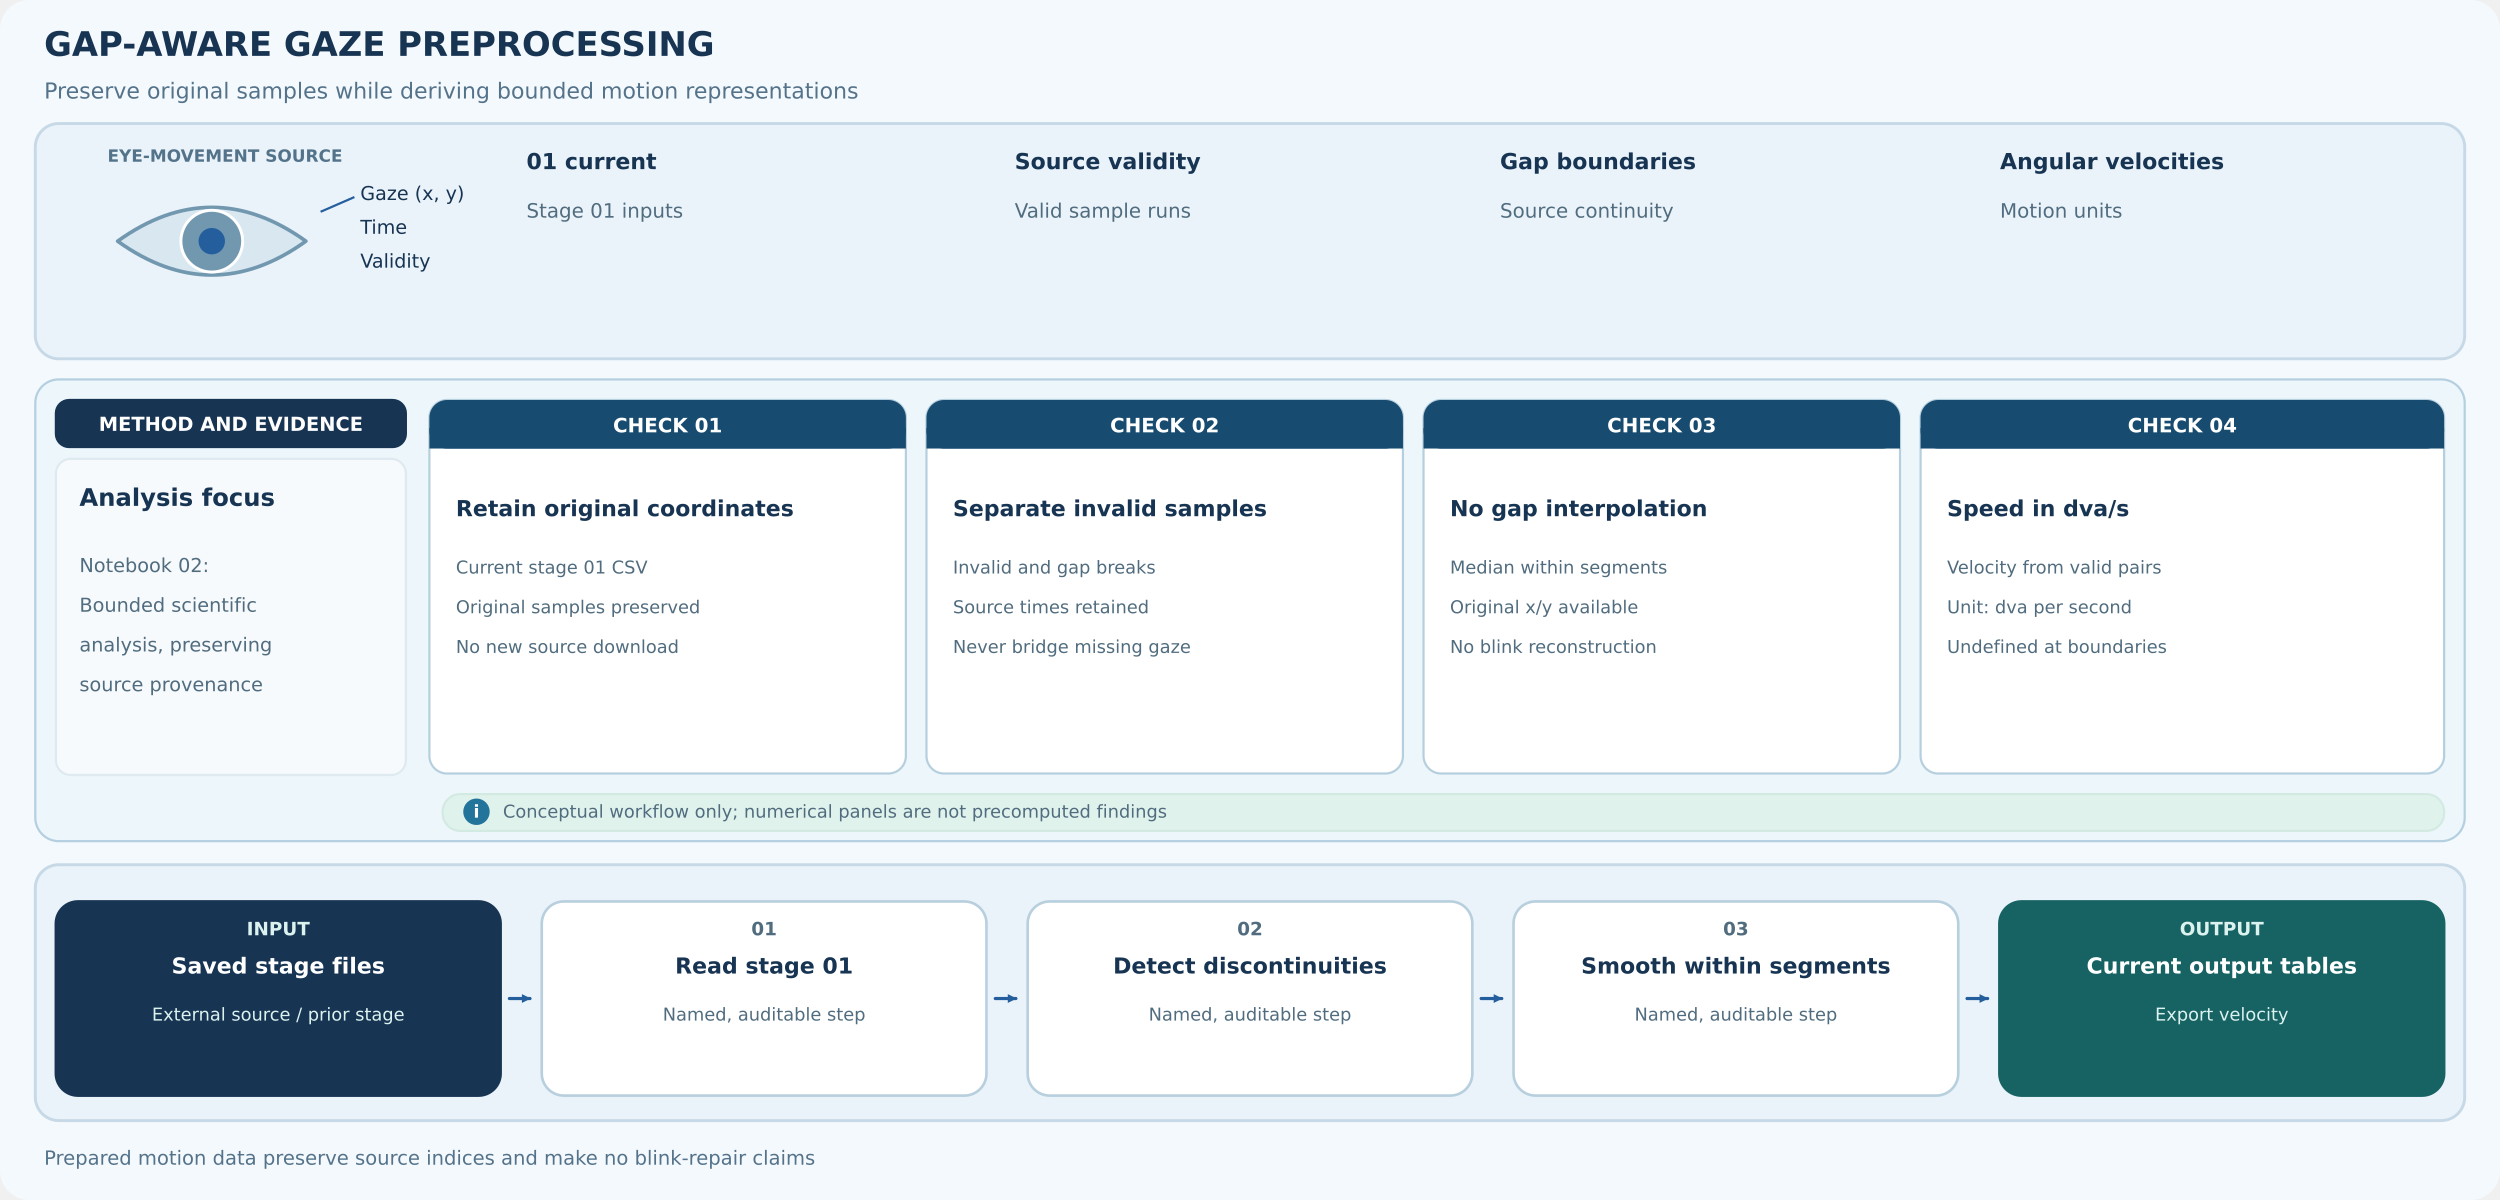
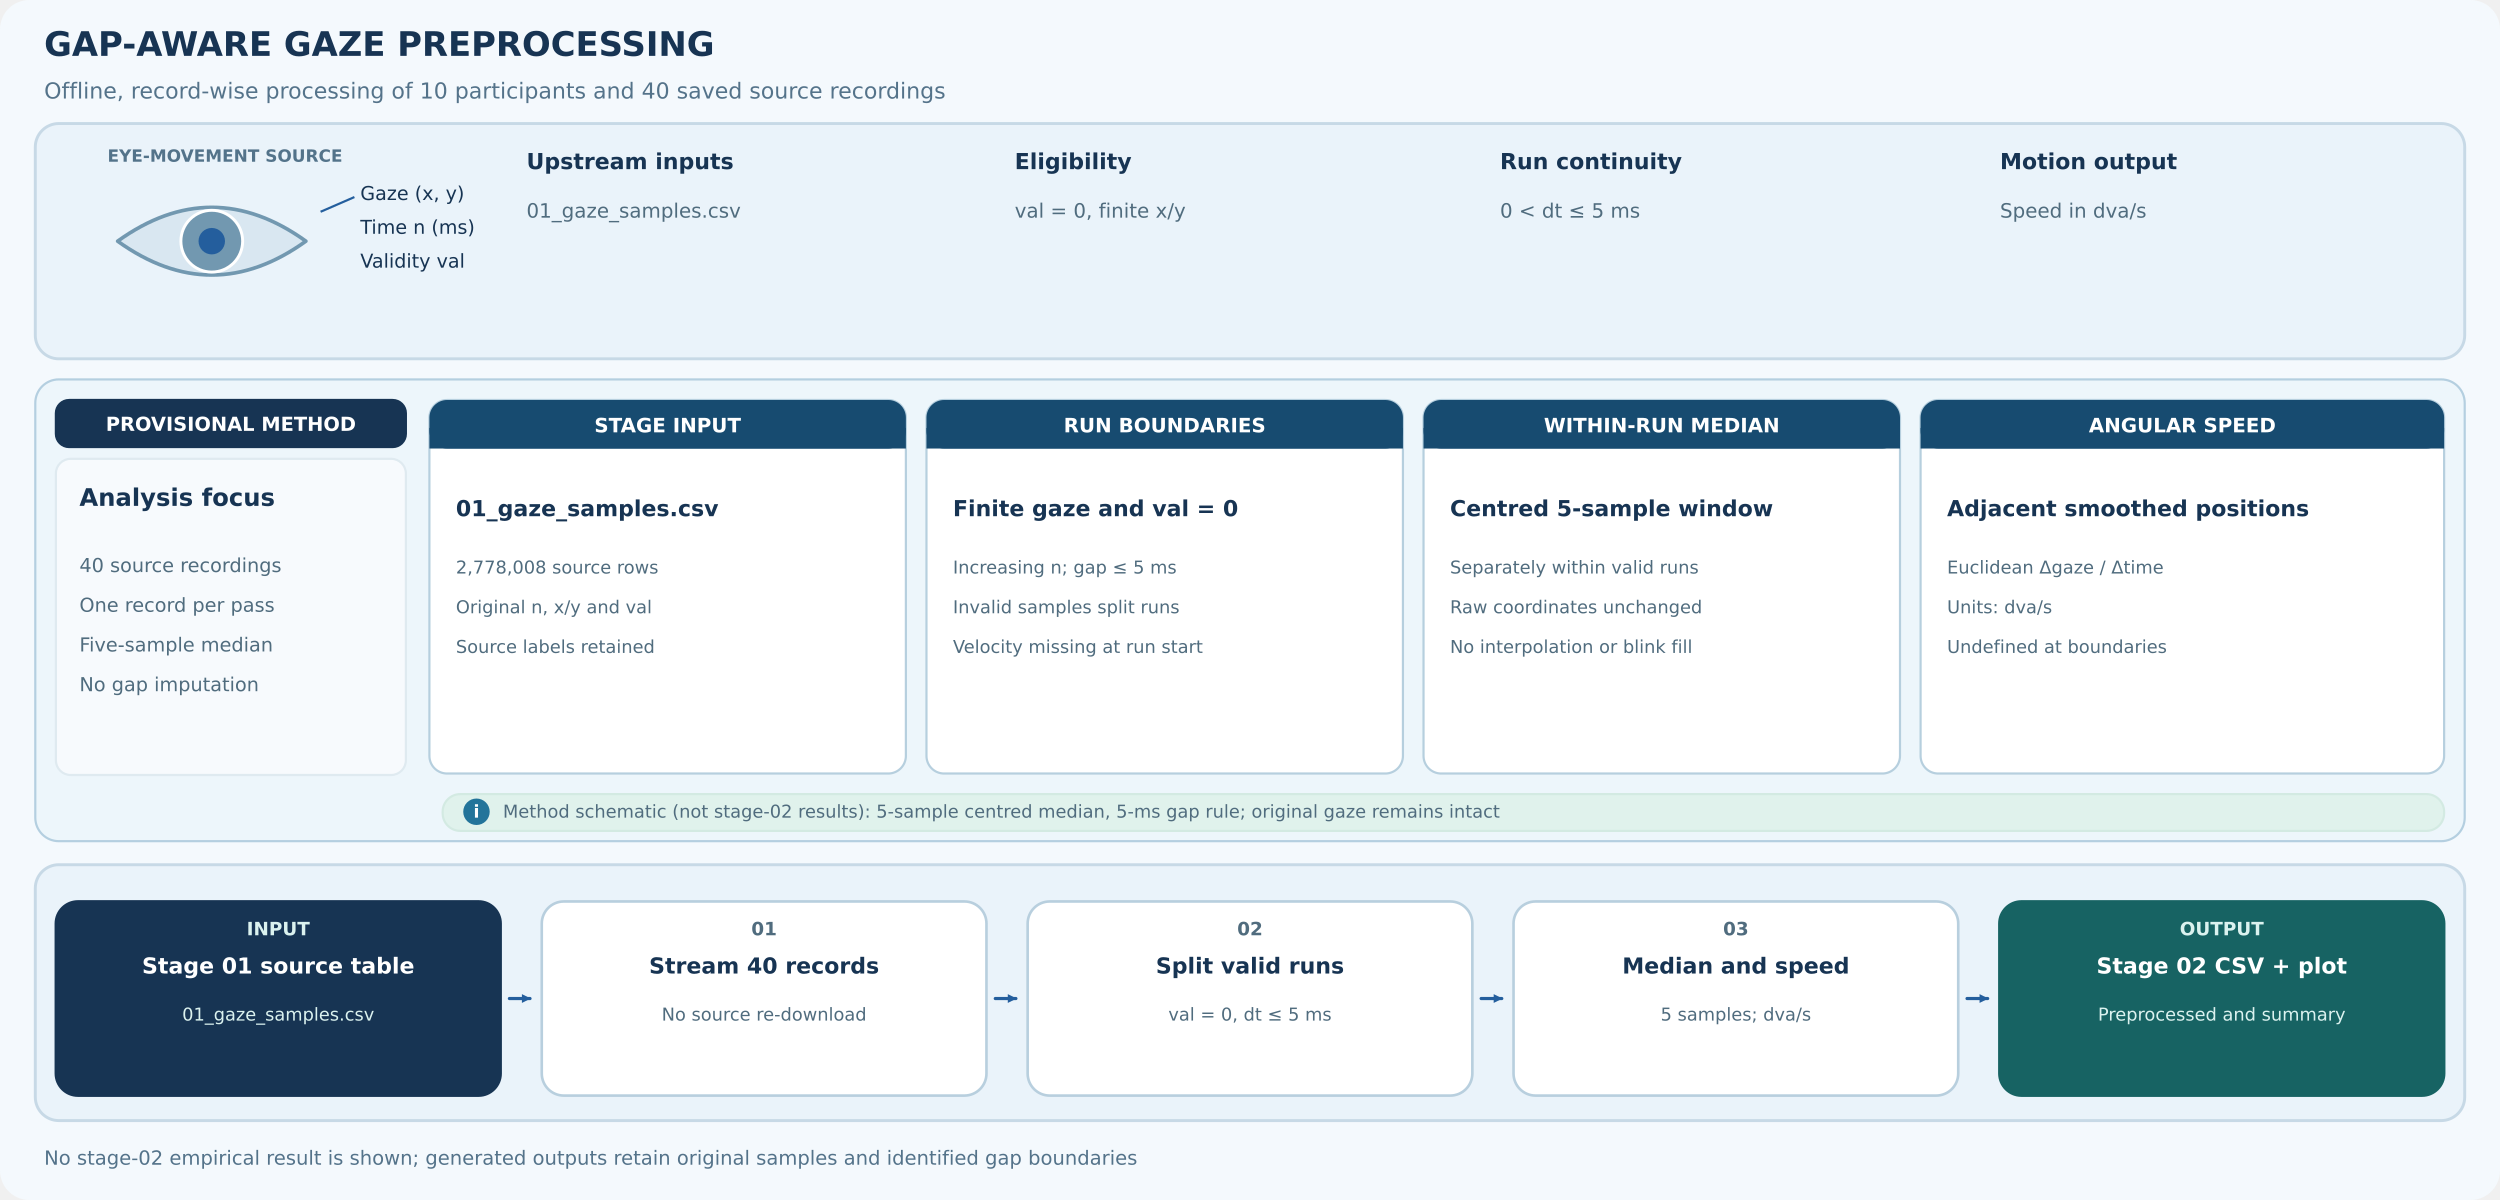
<svg xmlns="http://www.w3.org/2000/svg" width="1700" height="816" viewBox="0 0 1700 816" role="img" aria-labelledby="svg-title svg-desc">
  <defs>
    <style>
.title{font:700 23px DejaVu Sans,Arial,sans-serif;fill:#173453}.subtitle{font:400 15px DejaVu Sans,Arial,sans-serif;fill:#54738A}.sourceheading{font:700 11.5px DejaVu Sans,Arial,sans-serif;fill:#53738A}.sourcebody{font:400 13px DejaVu Sans,Arial,sans-serif;fill:#173453}.ctxhead{font:700 15px DejaVu Sans,Arial,sans-serif;fill:#173453}.ctxbody{font:400 13.5px DejaVu Sans,Arial,sans-serif;fill:#506C7E}.focushead{font:700 16.5px DejaVu Sans,Arial,sans-serif;fill:#173453}.focusbody{font:400 13.1px DejaVu Sans,Arial,sans-serif;fill:#506C7E}.sectionlabel{font:700 13.2px DejaVu Sans,Arial,sans-serif;fill:white}.panelhead{font:700 13.5px DejaVu Sans,Arial,sans-serif;fill:white}.panelbody{font:400 12.1px DejaVu Sans,Arial,sans-serif;fill:#506C7E}.nodeid{font:700 12.5px DejaVu Sans,Arial,sans-serif;fill:#506C7E}.nodetitle{font:700 15px DejaVu Sans,Arial,sans-serif;fill:#173453}.nodedesc{font:400 12.1px DejaVu Sans,Arial,sans-serif;fill:#506C7E}.endnodeid{font:700 12.5px DejaVu Sans,Arial,sans-serif;fill:#DBF2EF}.endnodetitle{font:700 15px DejaVu Sans,Arial,sans-serif;fill:white}.footer{font:400 13.3px DejaVu Sans,Arial,sans-serif;fill:#54738A}</style>
    <marker id="arr" markerWidth="6" markerHeight="6" refX="5.5" refY="3" orient="auto" markerUnits="userSpaceOnUse">
      <path d="M0 0 L6 3 L0 6 Z" fill="#245E9D" />
    </marker>
  </defs>
  <rect x="0" y="0" width="1700" height="816" rx="20" fill="#F4F9FD" stroke="none" stroke-width="1" />
  <g id="band-0-header">
    <text x="30" y="38" class="title" text-anchor="start">GAP-AWARE GAZE PREPROCESSING</text>
-     <text x="30" y="67" class="subtitle" text-anchor="start">Preserve original samples while deriving bounded motion representations</text>
+     <text x="30" y="67" class="subtitle" text-anchor="start">Offline, record-wise processing of 10 participants and 40 saved source recordings</text>
  </g>
  <g id="band-1-context">
    <rect x="24" y="84" width="1652" height="160" rx="16" fill="#EAF3FA" stroke="#C7D9E6" stroke-width="2" />
    <g id="source">
      <text x="153" y="110" class="sourceheading" text-anchor="middle">EYE-MOVEMENT SOURCE</text>
      <path d="M80,164 Q144,118 208,164 Q144,210 80,164Z" fill="#D9E7F1" stroke="#7298B0" stroke-width="2.5" stroke-linecap="round" stroke-linejoin="round" />
      <circle cx="144" cy="164" r="21" fill="#7298B0" stroke="white" stroke-width="2" />
      <circle cx="144" cy="164" r="9" fill="#245E9D" />
      <path d="M218 144 L241 134" fill="none" stroke="#245E9D" stroke-width="1.5" />
      <text x="245" y="136" class="sourcebody" text-anchor="start">Gaze (x, y)</text>
-       <text x="245" y="159" class="sourcebody" text-anchor="start">Time</text>
-       <text x="245" y="182" class="sourcebody" text-anchor="start">Validity</text>
+       <text x="245" y="159" class="sourcebody" text-anchor="start">Time n (ms)</text>
+       <text x="245" y="182" class="sourcebody" text-anchor="start">Validity val</text>
    </g>
    <g id="context-1">
-       <text x="358" y="115" class="ctxhead" text-anchor="start">01 current</text>
-       <text x="358" y="148" class="ctxbody" text-anchor="start">Stage 01 inputs</text>
+       <text x="358" y="115" class="ctxhead" text-anchor="start">Upstream inputs</text>
+       <text x="358" y="148" class="ctxbody" text-anchor="start">01_gaze_samples.csv</text>
    </g>
    <g id="context-2">
-       <text x="690" y="115" class="ctxhead" text-anchor="start">Source validity</text>
-       <text x="690" y="148" class="ctxbody" text-anchor="start">Valid sample runs</text>
+       <text x="690" y="115" class="ctxhead" text-anchor="start">Eligibility</text>
+       <text x="690" y="148" class="ctxbody" text-anchor="start">val = 0, finite x/y</text>
    </g>
    <g id="context-3">
-       <text x="1020" y="115" class="ctxhead" text-anchor="start">Gap boundaries</text>
-       <text x="1020" y="148" class="ctxbody" text-anchor="start">Source continuity</text>
+       <text x="1020" y="115" class="ctxhead" text-anchor="start">Run continuity</text>
+       <text x="1020" y="148" class="ctxbody" text-anchor="start">0 &lt; dt ≤ 5 ms</text>
    </g>
    <g id="context-4">
-       <text x="1360" y="115" class="ctxhead" text-anchor="start">Angular velocities</text>
-       <text x="1360" y="148" class="ctxbody" text-anchor="start">Motion units</text>
+       <text x="1360" y="115" class="ctxhead" text-anchor="start">Motion output</text>
+       <text x="1360" y="148" class="ctxbody" text-anchor="start">Speed in dva/s</text>
    </g>
  </g>
  <g id="band-2-analysis">
    <rect x="24" y="258" width="1652" height="314" rx="16" fill="#EDF6FB" stroke="#B4CFE0" stroke-width="1.5" />
    <rect x="38" y="272" width="238" height="32" rx="9" fill="#173453" stroke="#173453" stroke-width="1.5" />
-     <text x="157" y="293" class="sectionlabel" text-anchor="middle">METHOD AND EVIDENCE</text>
+     <text x="157" y="293" class="sectionlabel" text-anchor="middle">PROVISIONAL METHOD</text>
    <g id="focus">
      <rect x="38" y="312" width="238" height="215" rx="10" fill="#F7FAFD" stroke="#DFEAF0" stroke-width="1.5" />
      <text x="54" y="344" class="focushead" text-anchor="start">Analysis focus</text>
-       <text x="54" y="389" class="focusbody" text-anchor="start">Notebook 02:</text>
-       <text x="54" y="416" class="focusbody" text-anchor="start">Bounded scientific</text>
-       <text x="54" y="443" class="focusbody" text-anchor="start">analysis, preserving</text>
-       <text x="54" y="470" class="focusbody" text-anchor="start">source provenance</text>
+       <text x="54" y="389" class="focusbody" text-anchor="start">40 source recordings</text>
+       <text x="54" y="416" class="focusbody" text-anchor="start">One record per pass</text>
+       <text x="54" y="443" class="focusbody" text-anchor="start">Five-sample median</text>
+       <text x="54" y="470" class="focusbody" text-anchor="start">No gap imputation</text>
    </g>
    <g id="panels">
      <g id="panel-1">
        <rect x="292" y="272" width="324" height="254" rx="12" fill="white" stroke="#B6CFDE" stroke-width="1.5" />
        <rect x="292" y="272" width="324" height="33" rx="12" fill="#174B70" stroke="none" stroke-width="1" />
        <rect x="292" y="291" width="324" height="14" rx="0" fill="#174B70" stroke="none" stroke-width="1" />
-         <text x="454.0" y="294" class="panelhead" text-anchor="middle">CHECK 01</text>
-         <text x="310" y="351" class="ctxhead" text-anchor="start">Retain original coordinates</text>
-         <text x="310" y="390" class="panelbody" text-anchor="start">Current stage 01 CSV</text>
-         <text x="310" y="417" class="panelbody" text-anchor="start">Original samples preserved</text>
-         <text x="310" y="444" class="panelbody" text-anchor="start">No new source download</text>
+         <text x="454.0" y="294" class="panelhead" text-anchor="middle">STAGE INPUT</text>
+         <text x="310" y="351" class="ctxhead" text-anchor="start">01_gaze_samples.csv</text>
+         <text x="310" y="390" class="panelbody" text-anchor="start">2,778,008 source rows</text>
+         <text x="310" y="417" class="panelbody" text-anchor="start">Original n, x/y and val</text>
+         <text x="310" y="444" class="panelbody" text-anchor="start">Source labels retained</text>
      </g>
      <g id="panel-2">
        <rect x="630" y="272" width="324" height="254" rx="12" fill="white" stroke="#B6CFDE" stroke-width="1.5" />
        <rect x="630" y="272" width="324" height="33" rx="12" fill="#174B70" stroke="none" stroke-width="1" />
        <rect x="630" y="291" width="324" height="14" rx="0" fill="#174B70" stroke="none" stroke-width="1" />
-         <text x="792.0" y="294" class="panelhead" text-anchor="middle">CHECK 02</text>
-         <text x="648" y="351" class="ctxhead" text-anchor="start">Separate invalid samples</text>
-         <text x="648" y="390" class="panelbody" text-anchor="start">Invalid and gap breaks</text>
-         <text x="648" y="417" class="panelbody" text-anchor="start">Source times retained</text>
-         <text x="648" y="444" class="panelbody" text-anchor="start">Never bridge missing gaze</text>
+         <text x="792.0" y="294" class="panelhead" text-anchor="middle">RUN BOUNDARIES</text>
+         <text x="648" y="351" class="ctxhead" text-anchor="start">Finite gaze and val = 0</text>
+         <text x="648" y="390" class="panelbody" text-anchor="start">Increasing n; gap ≤ 5 ms</text>
+         <text x="648" y="417" class="panelbody" text-anchor="start">Invalid samples split runs</text>
+         <text x="648" y="444" class="panelbody" text-anchor="start">Velocity missing at run start</text>
      </g>
      <g id="panel-3">
        <rect x="968" y="272" width="324" height="254" rx="12" fill="white" stroke="#B6CFDE" stroke-width="1.5" />
        <rect x="968" y="272" width="324" height="33" rx="12" fill="#174B70" stroke="none" stroke-width="1" />
        <rect x="968" y="291" width="324" height="14" rx="0" fill="#174B70" stroke="none" stroke-width="1" />
-         <text x="1130.0" y="294" class="panelhead" text-anchor="middle">CHECK 03</text>
-         <text x="986" y="351" class="ctxhead" text-anchor="start">No gap interpolation</text>
-         <text x="986" y="390" class="panelbody" text-anchor="start">Median within segments</text>
-         <text x="986" y="417" class="panelbody" text-anchor="start">Original x/y available</text>
-         <text x="986" y="444" class="panelbody" text-anchor="start">No blink reconstruction</text>
+         <text x="1130.0" y="294" class="panelhead" text-anchor="middle">WITHIN-RUN MEDIAN</text>
+         <text x="986" y="351" class="ctxhead" text-anchor="start">Centred 5-sample window</text>
+         <text x="986" y="390" class="panelbody" text-anchor="start">Separately within valid runs</text>
+         <text x="986" y="417" class="panelbody" text-anchor="start">Raw coordinates unchanged</text>
+         <text x="986" y="444" class="panelbody" text-anchor="start">No interpolation or blink fill</text>
      </g>
      <g id="panel-4">
        <rect x="1306" y="272" width="356" height="254" rx="12" fill="white" stroke="#B6CFDE" stroke-width="1.5" />
        <rect x="1306" y="272" width="356" height="33" rx="12" fill="#174B70" stroke="none" stroke-width="1" />
        <rect x="1306" y="291" width="356" height="14" rx="0" fill="#174B70" stroke="none" stroke-width="1" />
-         <text x="1484.0" y="294" class="panelhead" text-anchor="middle">CHECK 04</text>
-         <text x="1324" y="351" class="ctxhead" text-anchor="start">Speed in dva/s</text>
-         <text x="1324" y="390" class="panelbody" text-anchor="start">Velocity from valid pairs</text>
-         <text x="1324" y="417" class="panelbody" text-anchor="start">Unit: dva per second</text>
+         <text x="1484.0" y="294" class="panelhead" text-anchor="middle">ANGULAR SPEED</text>
+         <text x="1324" y="351" class="ctxhead" text-anchor="start">Adjacent smoothed positions</text>
+         <text x="1324" y="390" class="panelbody" text-anchor="start">Euclidean Δgaze / Δtime</text>
+         <text x="1324" y="417" class="panelbody" text-anchor="start">Units: dva/s</text>
        <text x="1324" y="444" class="panelbody" text-anchor="start">Undefined at boundaries</text>
      </g>
    </g>
    <g id="scientific-note">
      <rect x="301" y="540" width="1361" height="25" rx="12" fill="#E0F2EC" stroke="#D3EAE2" stroke-width="1.5" />
      <circle cx="324" cy="552" r="9" fill="#23749A" />
      <text x="324" y="556" font-family="DejaVu Sans" font-size="12" font-weight="700" text-anchor="middle" fill="white">i</text>
-       <text x="342" y="556" class="panelbody" text-anchor="start">Conceptual workflow only; numerical panels are not precomputed findings</text>
+       <text x="342" y="556" class="panelbody" text-anchor="start">Method schematic (not stage-02 results): 5-sample centred median, 5-ms gap rule; original gaze remains intact</text>
    </g>
  </g>
  <g id="band-3-workflow">
    <rect x="24" y="588" width="1652" height="174" rx="16" fill="#EAF3FA" stroke="#C7D9E6" stroke-width="2" />
    <g id="nodes">
      <g id="node-0">
        <rect x="38.0" y="613" width="302.4" height="132" rx="15" fill="#173453" stroke="#173453" stroke-width="1.8" />
        <text x="189.2" y="636" class="endnodeid" text-anchor="middle">INPUT</text>
-         <text x="189.2" y="662" class="endnodetitle" text-anchor="middle">Saved stage files</text>
-         <text x="189.2" y="694" text-anchor="middle" font-family="DejaVu Sans" font-size="12.1" fill="#DBF2EF">External source / prior stage</text>
+         <text x="189.2" y="662" class="endnodetitle" text-anchor="middle">Stage 01 source table</text>
+         <text x="189.2" y="694" text-anchor="middle" font-family="DejaVu Sans" font-size="12.1" fill="#DBF2EF">01_gaze_samples.csv</text>
      </g>
      <g id="node-1">
        <rect x="368.4" y="613" width="302.4" height="132" rx="15" fill="white" stroke="#B8CFDE" stroke-width="1.8" />
        <text x="519.6" y="636" class="nodeid" text-anchor="middle">01</text>
-         <text x="519.6" y="662" class="nodetitle" text-anchor="middle">Read stage 01</text>
-         <text x="519.6" y="694" class="nodedesc" text-anchor="middle">Named, auditable step</text>
+         <text x="519.6" y="662" class="nodetitle" text-anchor="middle">Stream 40 records</text>
+         <text x="519.6" y="694" class="nodedesc" text-anchor="middle">No source re-download</text>
      </g>
      <g id="node-2">
        <rect x="698.8" y="613" width="302.4" height="132" rx="15" fill="white" stroke="#B8CFDE" stroke-width="1.8" />
        <text x="850.0" y="636" class="nodeid" text-anchor="middle">02</text>
-         <text x="850.0" y="662" class="nodetitle" text-anchor="middle">Detect discontinuities</text>
-         <text x="850.0" y="694" class="nodedesc" text-anchor="middle">Named, auditable step</text>
+         <text x="850.0" y="662" class="nodetitle" text-anchor="middle">Split valid runs</text>
+         <text x="850.0" y="694" class="nodedesc" text-anchor="middle">val = 0, dt ≤ 5 ms</text>
      </g>
      <g id="node-3">
        <rect x="1029.2" y="613" width="302.4" height="132" rx="15" fill="white" stroke="#B8CFDE" stroke-width="1.8" />
        <text x="1180.4" y="636" class="nodeid" text-anchor="middle">03</text>
-         <text x="1180.4" y="662" class="nodetitle" text-anchor="middle">Smooth within segments</text>
-         <text x="1180.4" y="694" class="nodedesc" text-anchor="middle">Named, auditable step</text>
+         <text x="1180.4" y="662" class="nodetitle" text-anchor="middle">Median and speed</text>
+         <text x="1180.4" y="694" class="nodedesc" text-anchor="middle">5 samples; dva/s</text>
      </g>
      <g id="node-4">
        <rect x="1359.6" y="613" width="302.4" height="132" rx="15" fill="#176363" stroke="#176363" stroke-width="1.8" />
        <text x="1510.8" y="636" class="endnodeid" text-anchor="middle">OUTPUT</text>
-         <text x="1510.8" y="662" class="endnodetitle" text-anchor="middle">Current output tables</text>
-         <text x="1510.8" y="694" text-anchor="middle" font-family="DejaVu Sans" font-size="12.1" fill="#DBF2EF">Export velocity</text>
+         <text x="1510.8" y="662" class="endnodetitle" text-anchor="middle">Stage 02 CSV + plot</text>
+         <text x="1510.8" y="694" text-anchor="middle" font-family="DejaVu Sans" font-size="12.1" fill="#DBF2EF">Preprocessed and summary</text>
      </g>
    </g>
    <g id="connectors">
      <path d="M346.4 679 L360.4 679" stroke="#245E9D" stroke-width="2.2" stroke-linecap="round" marker-end="url(#arr)" fill="none" />
      <path d="M676.8 679 L690.8 679" stroke="#245E9D" stroke-width="2.2" stroke-linecap="round" marker-end="url(#arr)" fill="none" />
      <path d="M1007.2 679 L1021.2 679" stroke="#245E9D" stroke-width="2.2" stroke-linecap="round" marker-end="url(#arr)" fill="none" />
      <path d="M1337.6 679 L1351.6 679" stroke="#245E9D" stroke-width="2.2" stroke-linecap="round" marker-end="url(#arr)" fill="none" />
    </g>
  </g>
  <g id="band-4-summary">
-     <text x="30" y="792" class="footer" text-anchor="start">Prepared motion data preserve source indices and make no blink-repair claims</text>
+     <text x="30" y="792" class="footer" text-anchor="start">No stage-02 empirical result is shown; generated outputs retain original samples and identified gap boundaries</text>
  </g>
</svg>
